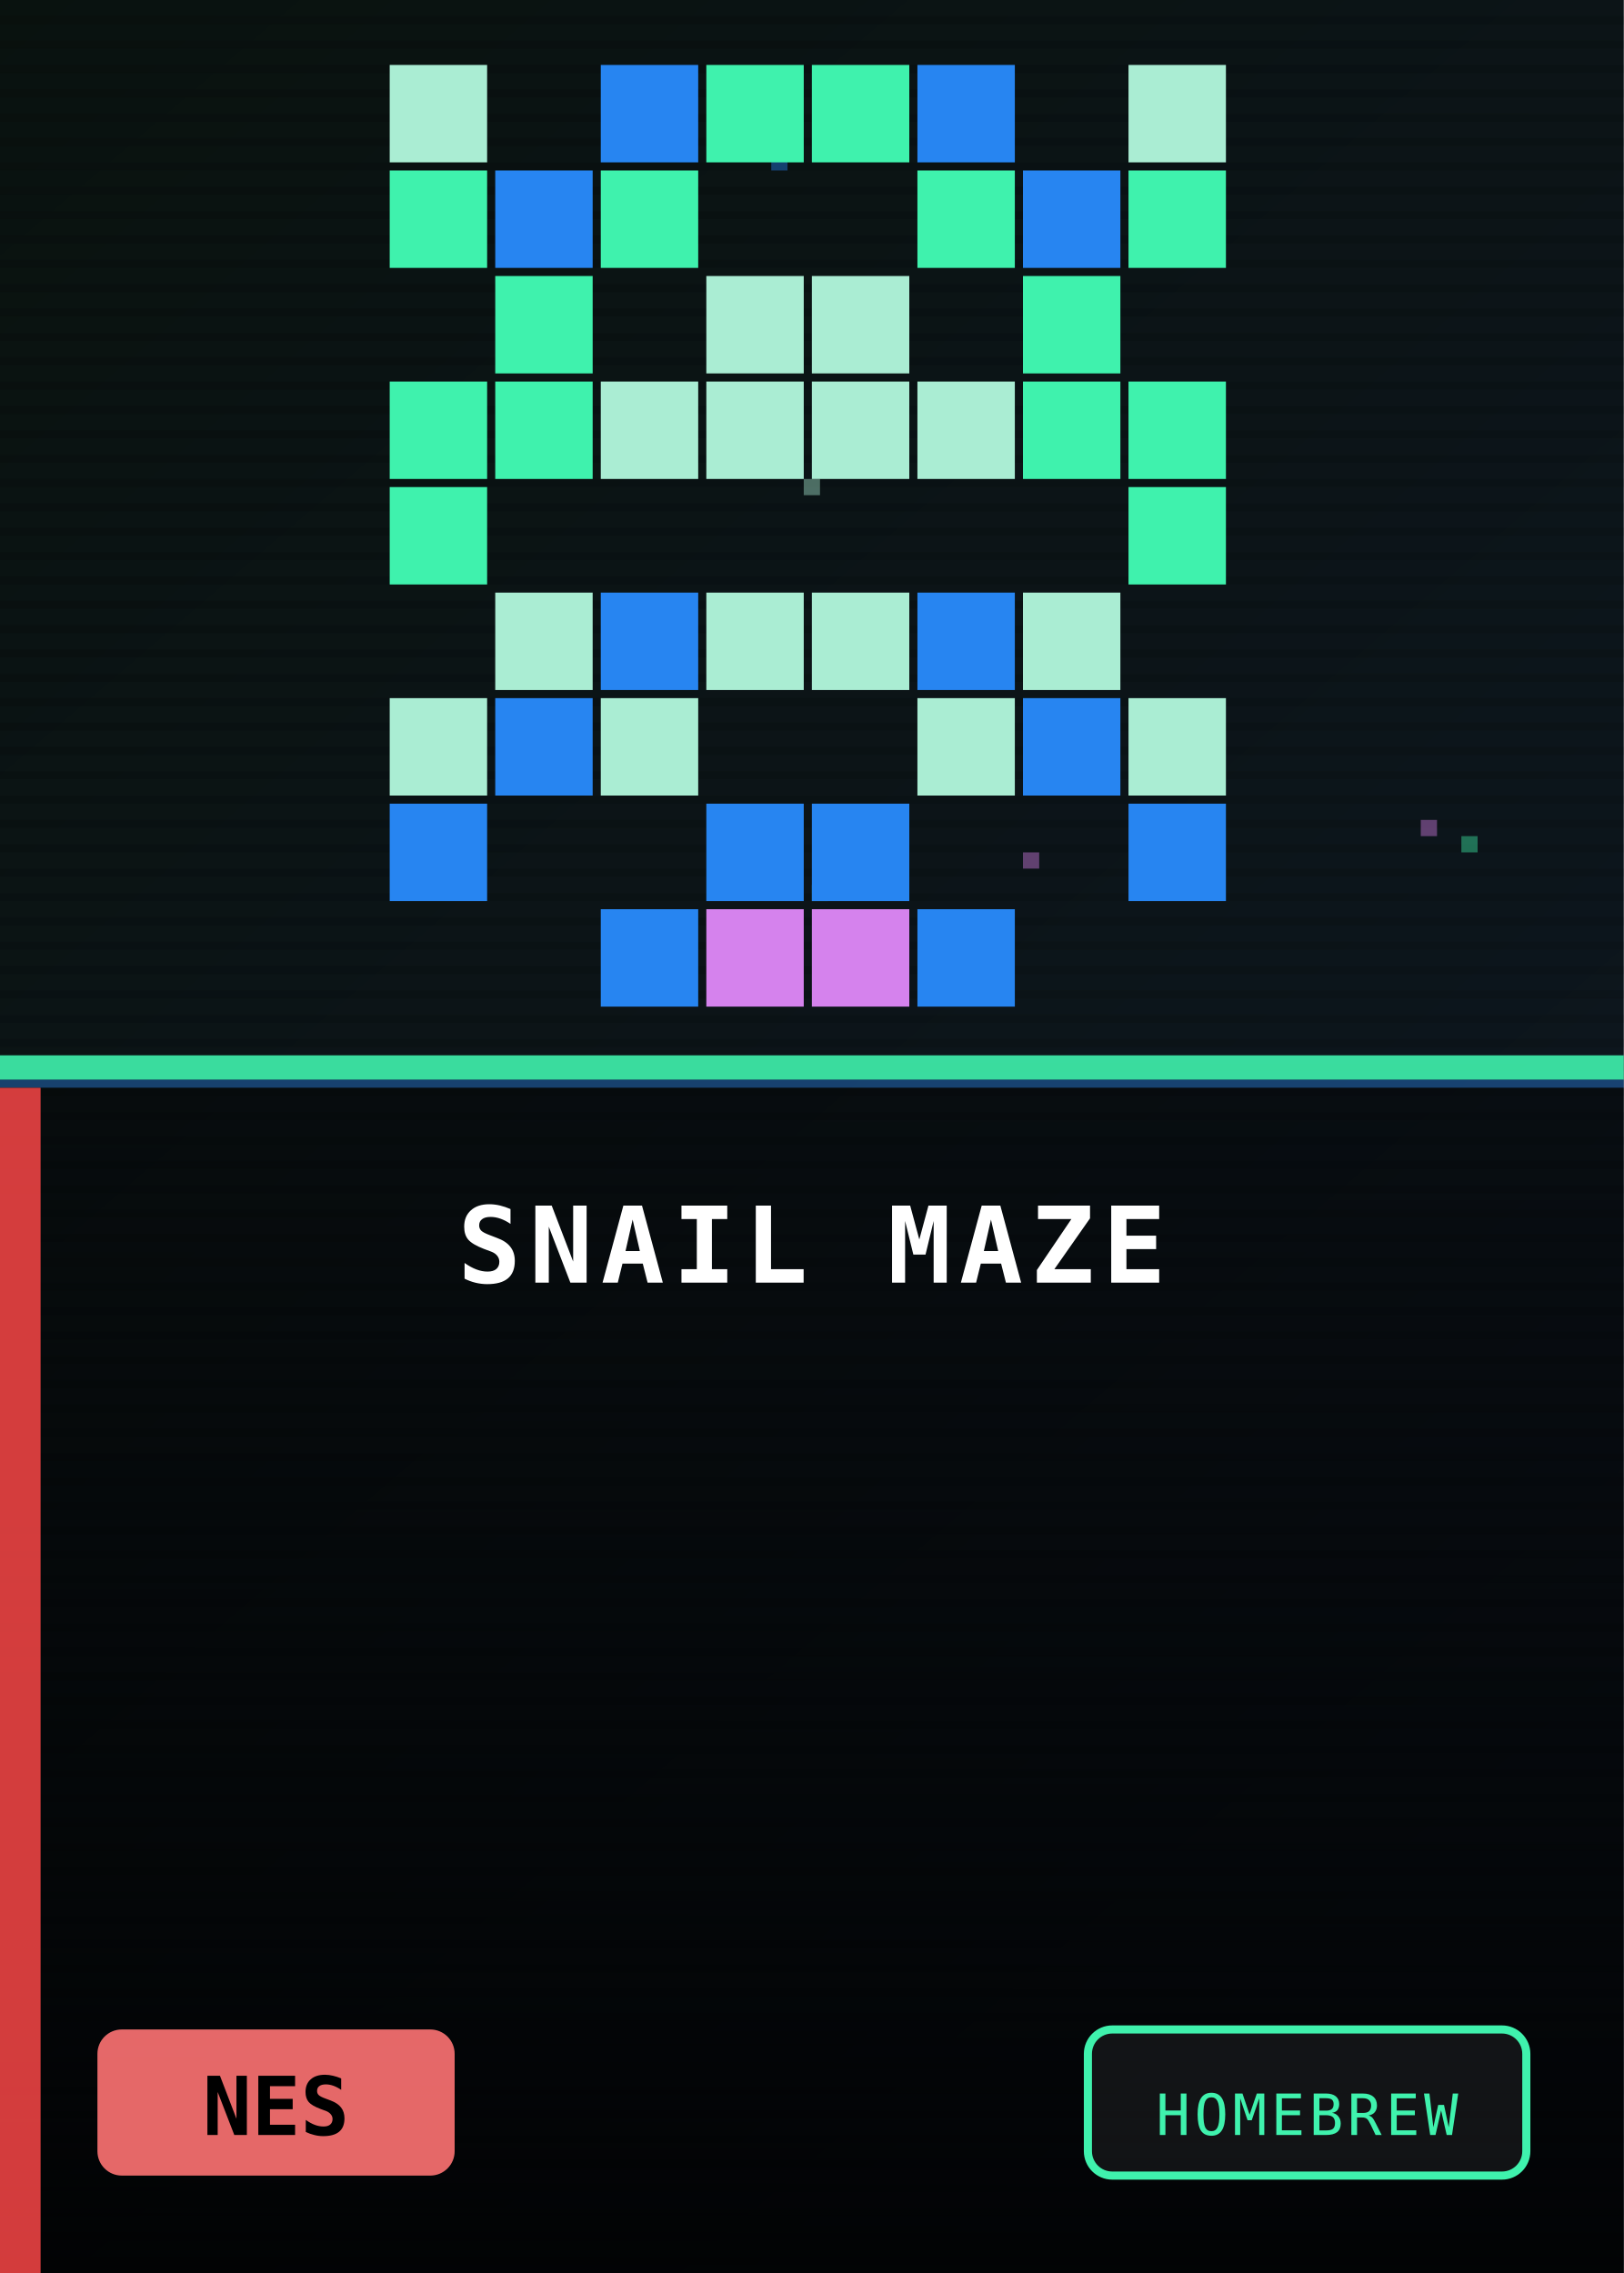
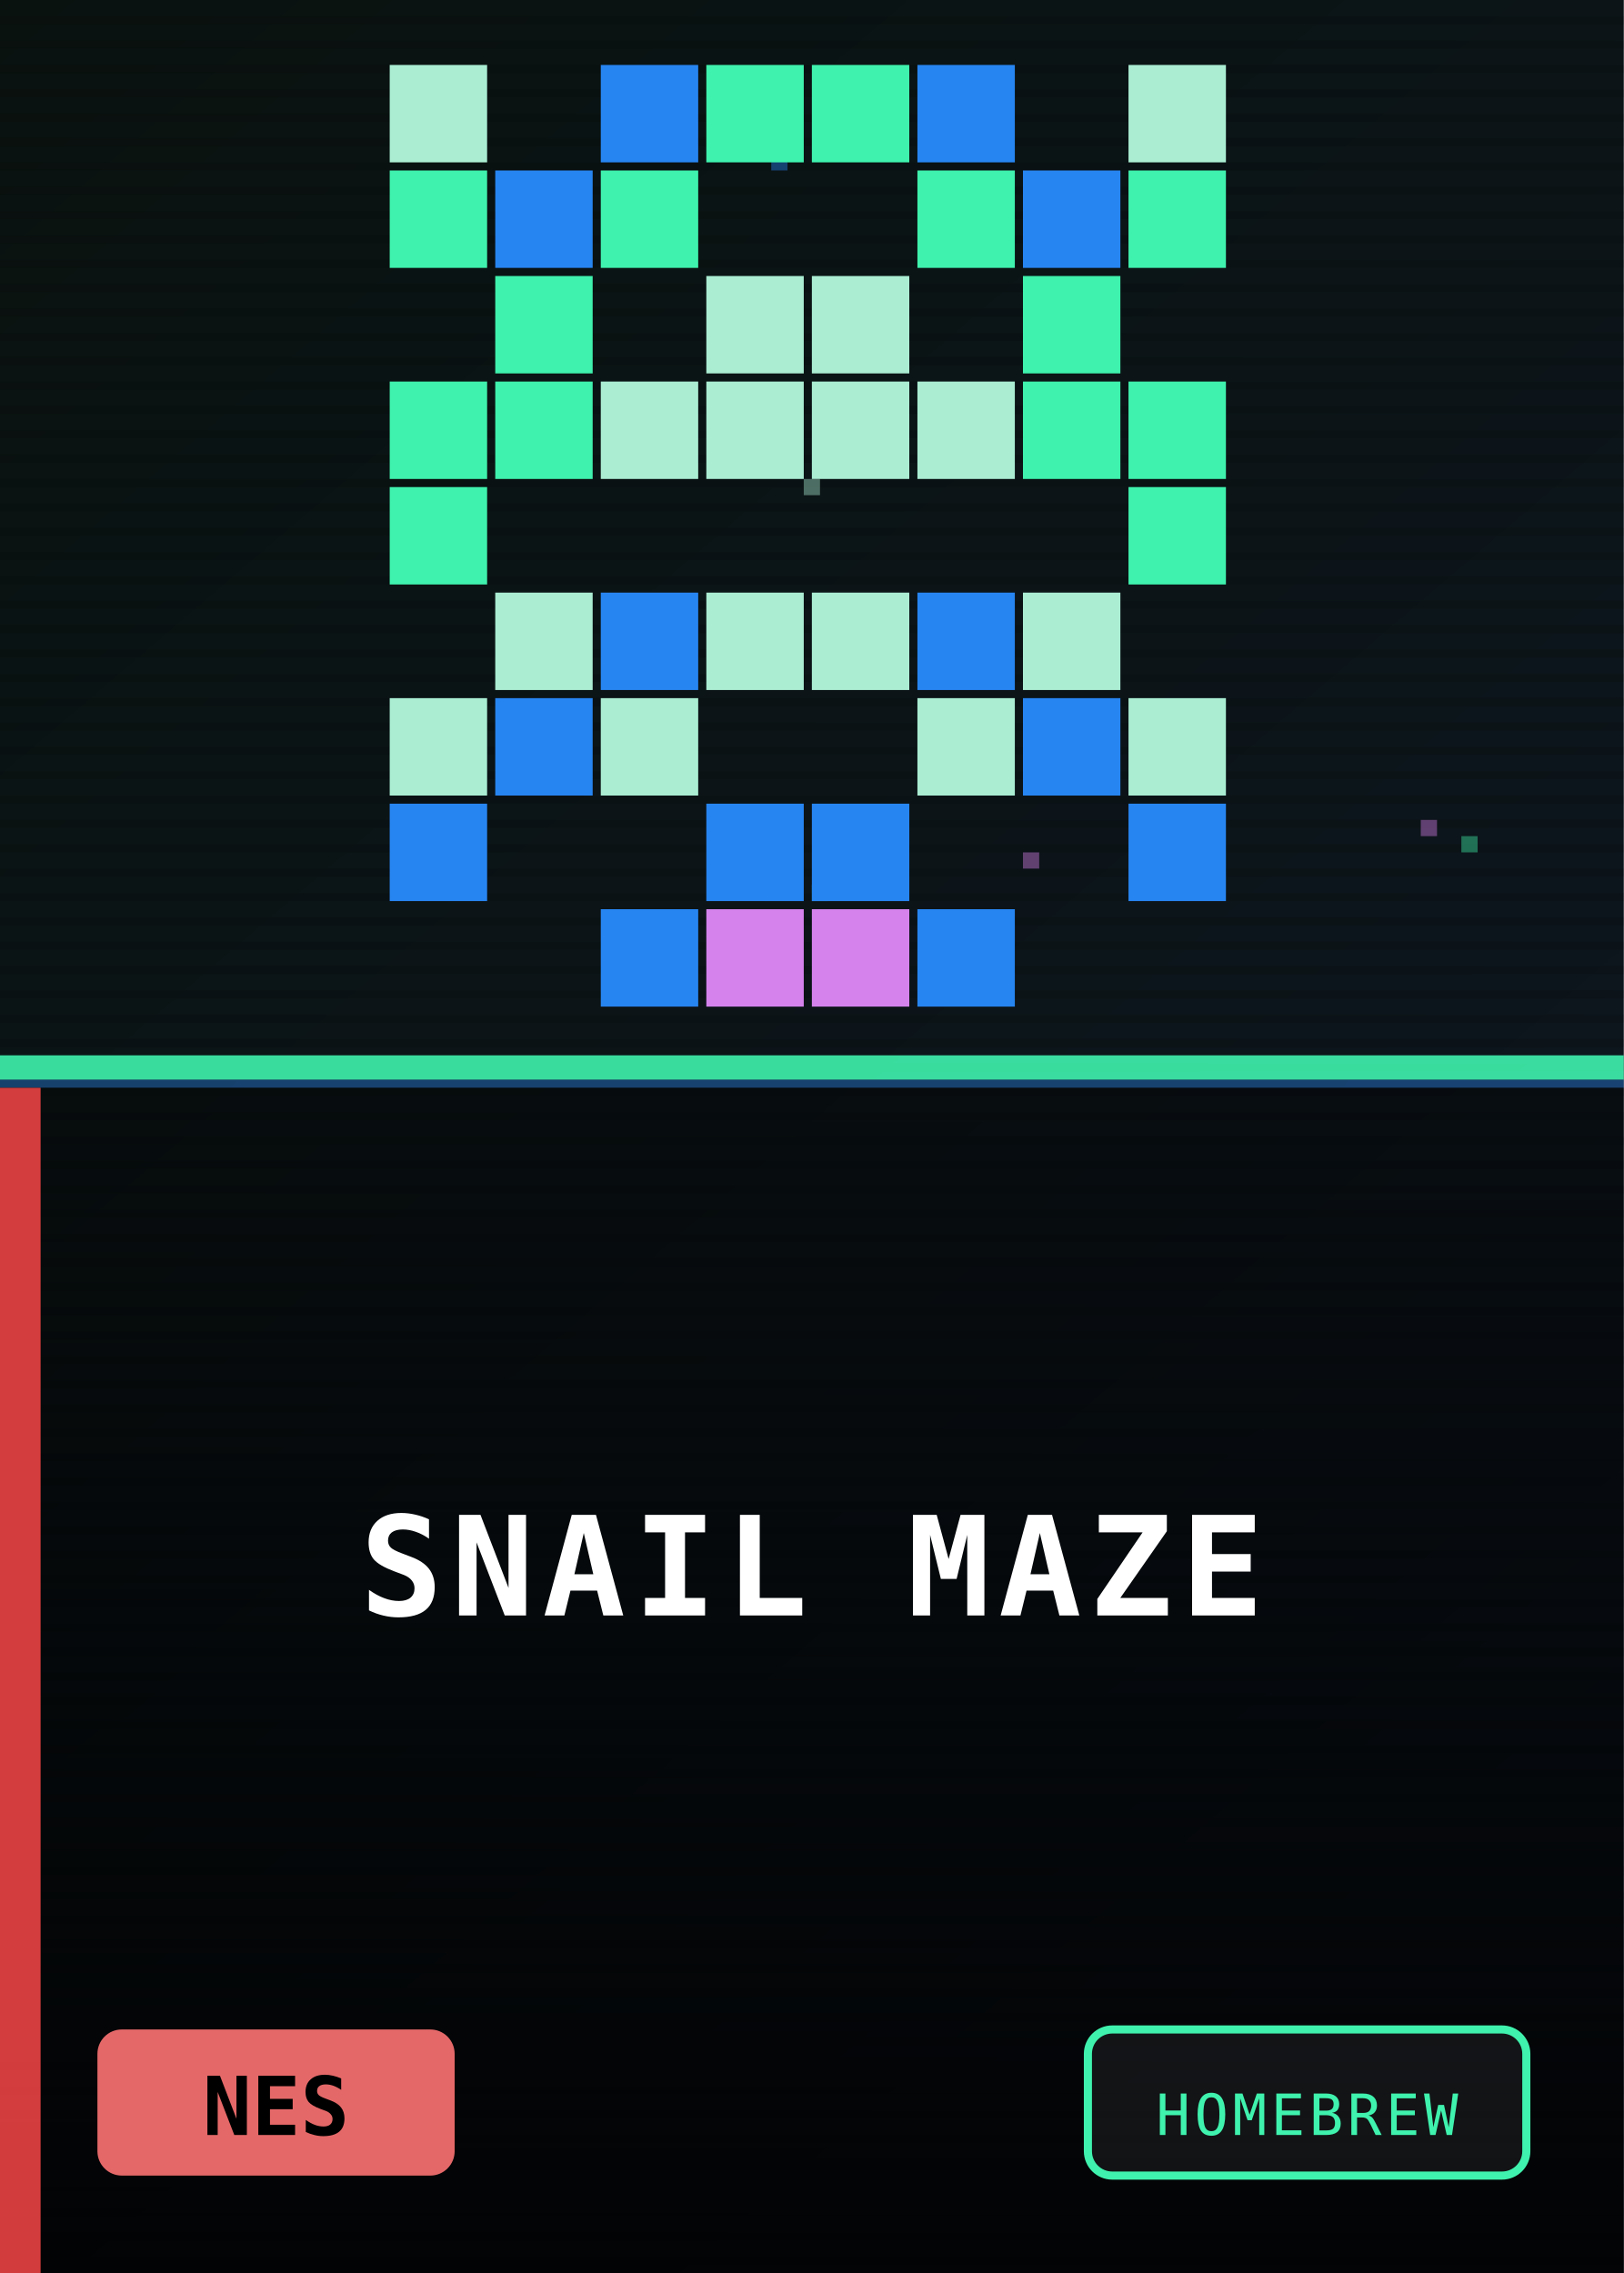
<svg xmlns="http://www.w3.org/2000/svg" viewBox="0 0 200 280" width="200" height="280">
  <defs>
    <linearGradient id="bg495481" x1="0" y1="0" x2="0.6" y2="1">
      <stop offset="0%" stop-color="#0c1713" />
      <stop offset="100%" stop-color="#121d2a" />
    </linearGradient>
    <linearGradient id="bot495481" x1="0" y1="0" x2="0" y2="1">
      <stop offset="0%" stop-color="rgba(0,0,0,0.52)" />
      <stop offset="100%" stop-color="rgba(0,0,0,0.88)" />
    </linearGradient>
    <pattern id="scan495481" width="1" height="3" patternUnits="userSpaceOnUse">
      <rect y="2" width="200" height="1" fill="rgba(0,0,0,0.12)" />
    </pattern>
  </defs>
  <rect width="200" height="280" fill="url(#bg495481)" />
  <rect width="200" height="280" fill="url(#scan495481)" />
  <rect x="180" y="103" width="2" height="2" fill="#3ff2ad" opacity="0.55" />
  <rect x="81" y="10" width="2" height="2" fill="#2785f1" opacity="0.55" />
  <rect x="175" y="101" width="2" height="2" fill="#d582ed" opacity="0.55" />
  <rect x="99" y="59" width="2" height="2" fill="#aaedd3" opacity="0.55" />
  <rect x="100" y="109" width="2" height="2" fill="#3ff2ad" opacity="0.55" />
  <rect x="95" y="19" width="2" height="2" fill="#2785f1" opacity="0.55" />
  <rect x="126" y="105" width="2" height="2" fill="#d582ed" opacity="0.55" />
  <rect x="0" y="0" width="200" height="134" fill="rgba(0,0,0,0.22)" />
  <rect x="48" y="8" width="12" height="12" fill="#aaedd3" />
  <rect x="139" y="8" width="12" height="12" fill="#aaedd3" />
  <rect x="74" y="8" width="12" height="12" fill="#2785f1" />
  <rect x="113" y="8" width="12" height="12" fill="#2785f1" />
  <rect x="87" y="8" width="12" height="12" fill="#3ff2ad" />
  <rect x="100" y="8" width="12" height="12" fill="#3ff2ad" />
  <rect x="48" y="21" width="12" height="12" fill="#3ff2ad" />
  <rect x="139" y="21" width="12" height="12" fill="#3ff2ad" />
  <rect x="61" y="21" width="12" height="12" fill="#2785f1" />
  <rect x="126" y="21" width="12" height="12" fill="#2785f1" />
  <rect x="74" y="21" width="12" height="12" fill="#3ff2ad" />
  <rect x="113" y="21" width="12" height="12" fill="#3ff2ad" />
  <rect x="61" y="34" width="12" height="12" fill="#3ff2ad" />
  <rect x="126" y="34" width="12" height="12" fill="#3ff2ad" />
  <rect x="87" y="34" width="12" height="12" fill="#aaedd3" />
  <rect x="100" y="34" width="12" height="12" fill="#aaedd3" />
  <rect x="48" y="47" width="12" height="12" fill="#3ff2ad" />
  <rect x="139" y="47" width="12" height="12" fill="#3ff2ad" />
  <rect x="61" y="47" width="12" height="12" fill="#3ff2ad" />
  <rect x="126" y="47" width="12" height="12" fill="#3ff2ad" />
  <rect x="74" y="47" width="12" height="12" fill="#aaedd3" />
  <rect x="113" y="47" width="12" height="12" fill="#aaedd3" />
  <rect x="87" y="47" width="12" height="12" fill="#aaedd3" />
  <rect x="100" y="47" width="12" height="12" fill="#aaedd3" />
  <rect x="48" y="60" width="12" height="12" fill="#3ff2ad" />
  <rect x="139" y="60" width="12" height="12" fill="#3ff2ad" />
  <rect x="61" y="73" width="12" height="12" fill="#aaedd3" />
  <rect x="126" y="73" width="12" height="12" fill="#aaedd3" />
  <rect x="74" y="73" width="12" height="12" fill="#2785f1" />
  <rect x="113" y="73" width="12" height="12" fill="#2785f1" />
  <rect x="87" y="73" width="12" height="12" fill="#aaedd3" />
  <rect x="100" y="73" width="12" height="12" fill="#aaedd3" />
  <rect x="48" y="86" width="12" height="12" fill="#aaedd3" />
  <rect x="139" y="86" width="12" height="12" fill="#aaedd3" />
  <rect x="61" y="86" width="12" height="12" fill="#2785f1" />
  <rect x="126" y="86" width="12" height="12" fill="#2785f1" />
  <rect x="74" y="86" width="12" height="12" fill="#aaedd3" />
  <rect x="113" y="86" width="12" height="12" fill="#aaedd3" />
  <rect x="48" y="99" width="12" height="12" fill="#2785f1" />
  <rect x="139" y="99" width="12" height="12" fill="#2785f1" />
  <rect x="87" y="99" width="12" height="12" fill="#2785f1" />
  <rect x="100" y="99" width="12" height="12" fill="#2785f1" />
  <rect x="74" y="112" width="12" height="12" fill="#2785f1" />
  <rect x="113" y="112" width="12" height="12" fill="#2785f1" />
  <rect x="87" y="112" width="12" height="12" fill="#d582ed" />
  <rect x="100" y="112" width="12" height="12" fill="#d582ed" />
  <rect x="0" y="130" width="200" height="3" fill="#3ff2ad" opacity="0.9" />
  <rect x="0" y="133" width="200" height="1" fill="#2785f1" opacity="0.4" />
  <rect x="0" y="134" width="200" height="146" fill="url(#bot495481)" />
  <rect x="0" y="134" width="5" height="146" fill="#ef4444" opacity="0.88" />
-   <text x="100" y="158" text-anchor="middle" font-family="monospace,sans-serif" font-size="13" font-weight="900" letter-spacing="1" fill="white">SNAIL MAZE</text>
+   <text x="100" y="199" text-anchor="middle" font-family="monospace,sans-serif" font-size="17" font-weight="900" letter-spacing="1" fill="white">SNAIL MAZE</text>
  <rect x="12" y="250" width="44" height="18" rx="3" fill="#f87171" opacity="0.92" />
  <text x="34" y="263" text-anchor="middle" font-family="monospace" font-size="10" font-weight="700" fill="#000">NES</text>
  <rect x="134" y="250" width="54" height="18" rx="3" fill="rgba(255,255,255,0.06)" stroke="#3ff2ad" stroke-width="1" />
  <text x="161" y="263" text-anchor="middle" font-family="monospace" font-size="7" fill="#3ff2ad" letter-spacing="0.5">HOMEBREW</text>
</svg>
